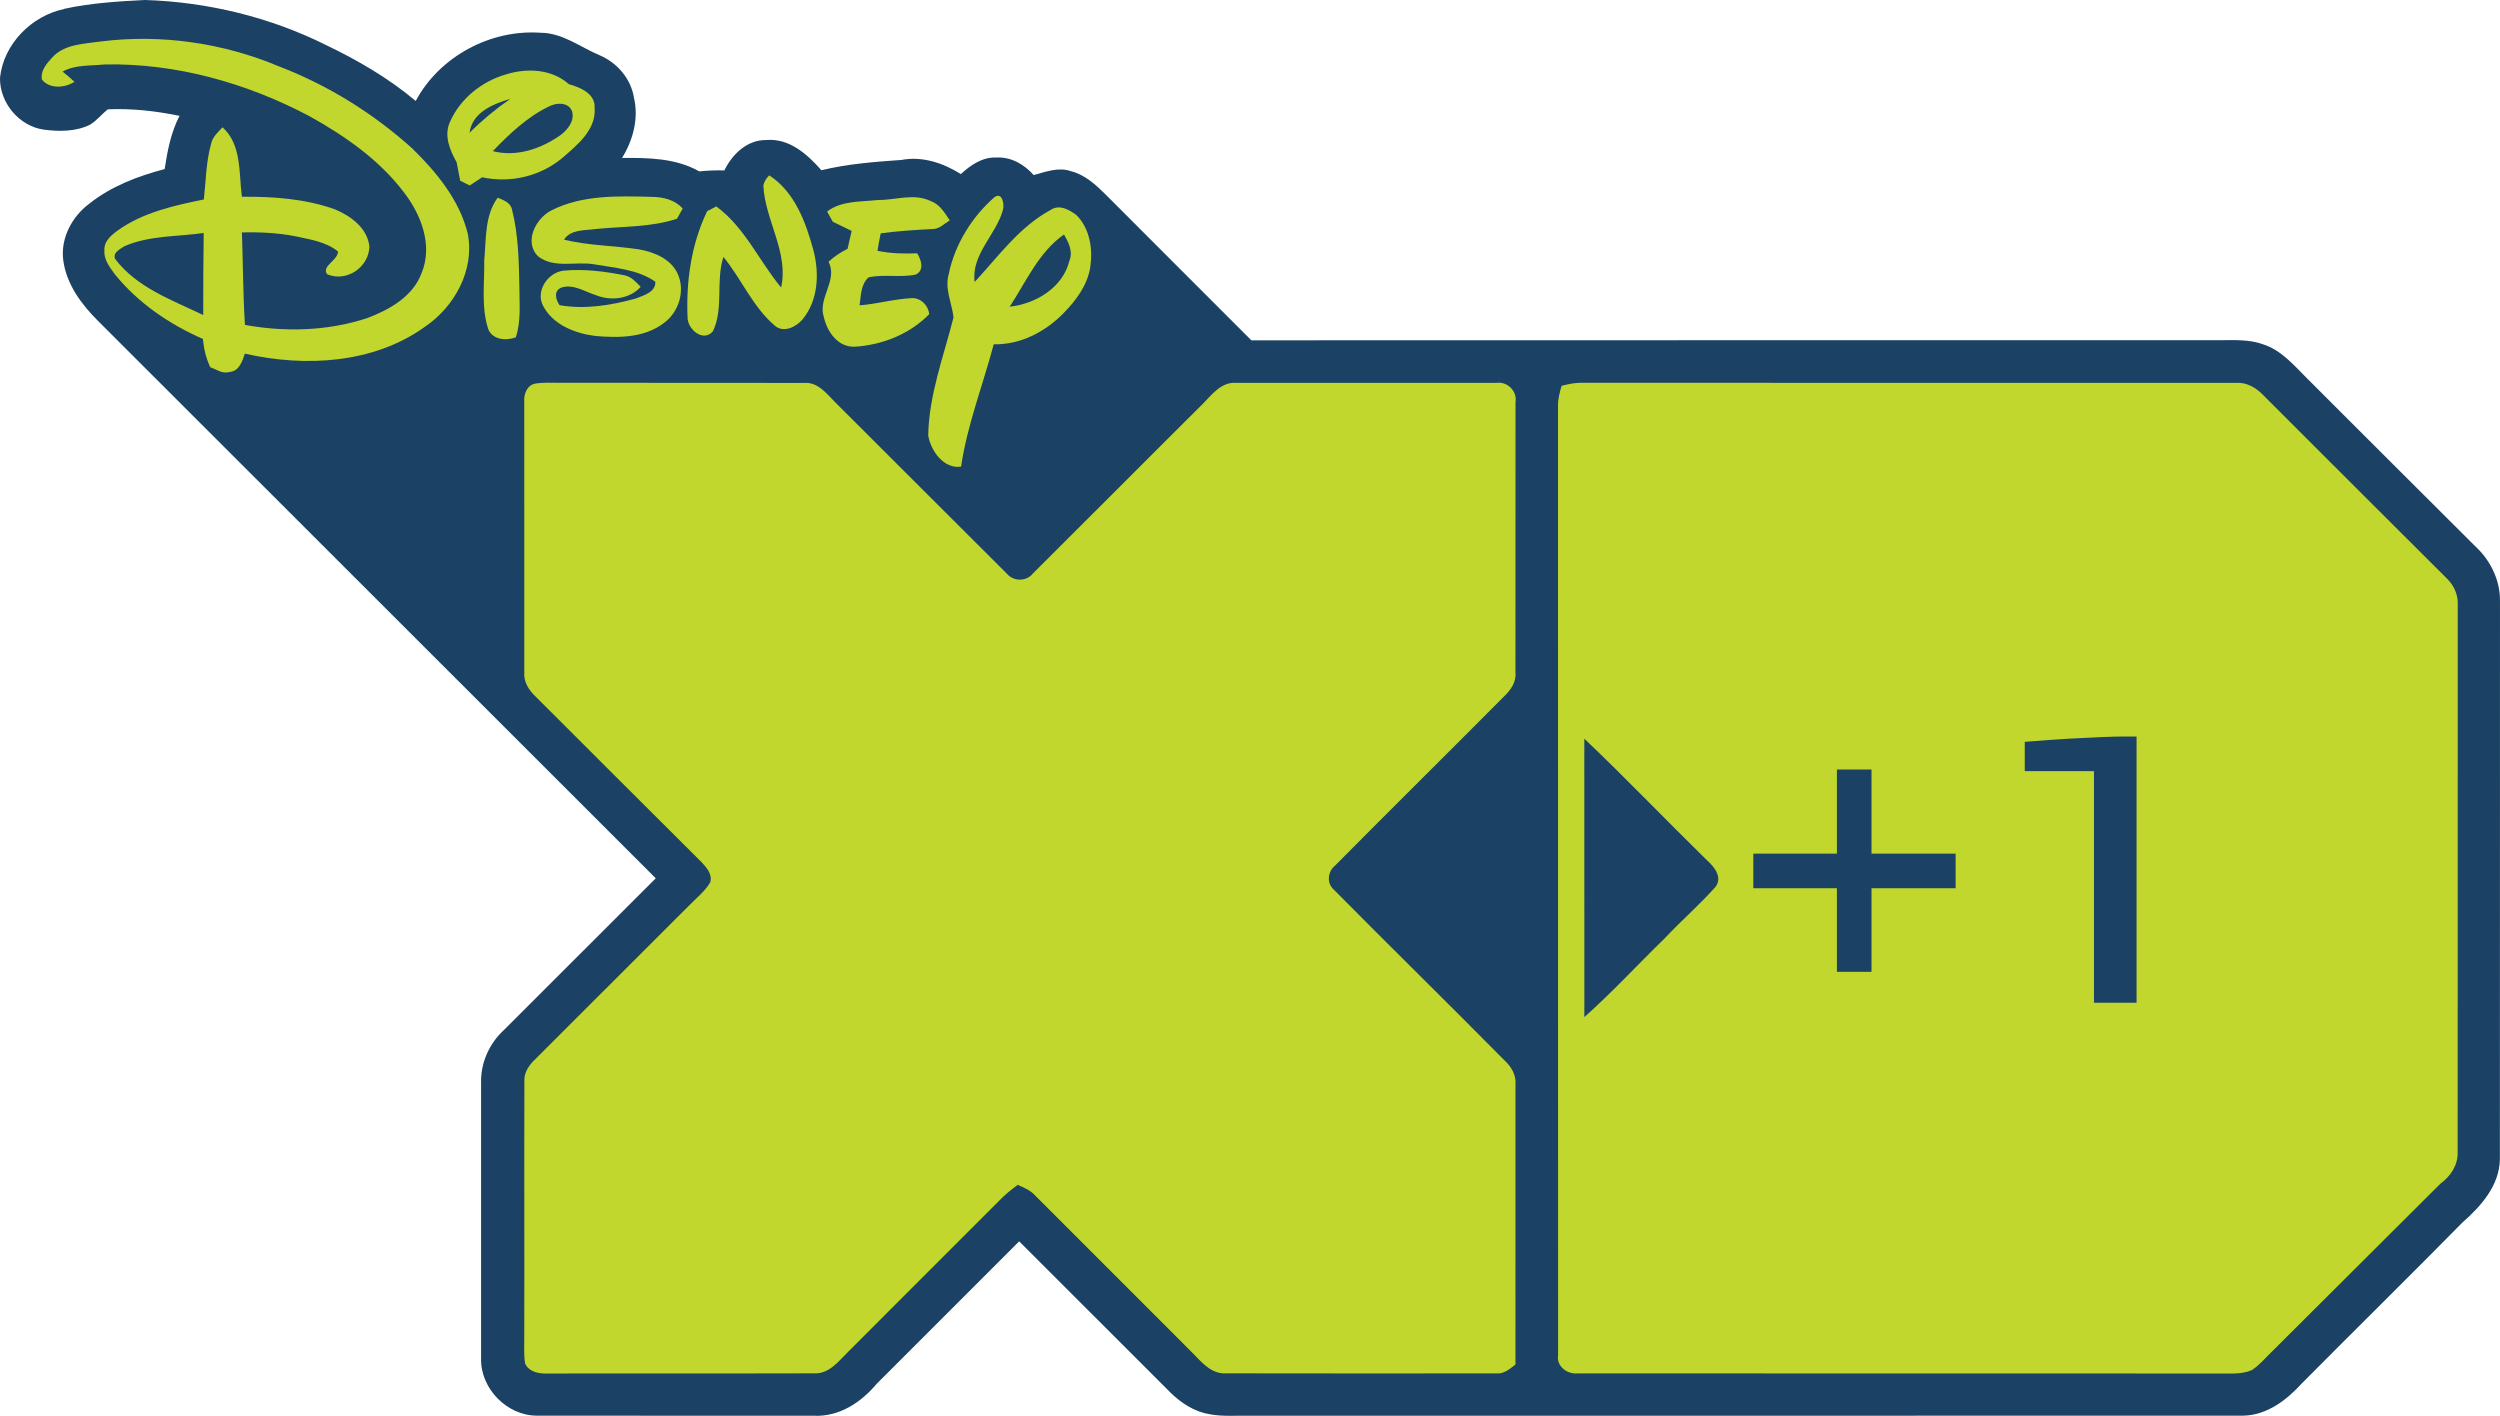
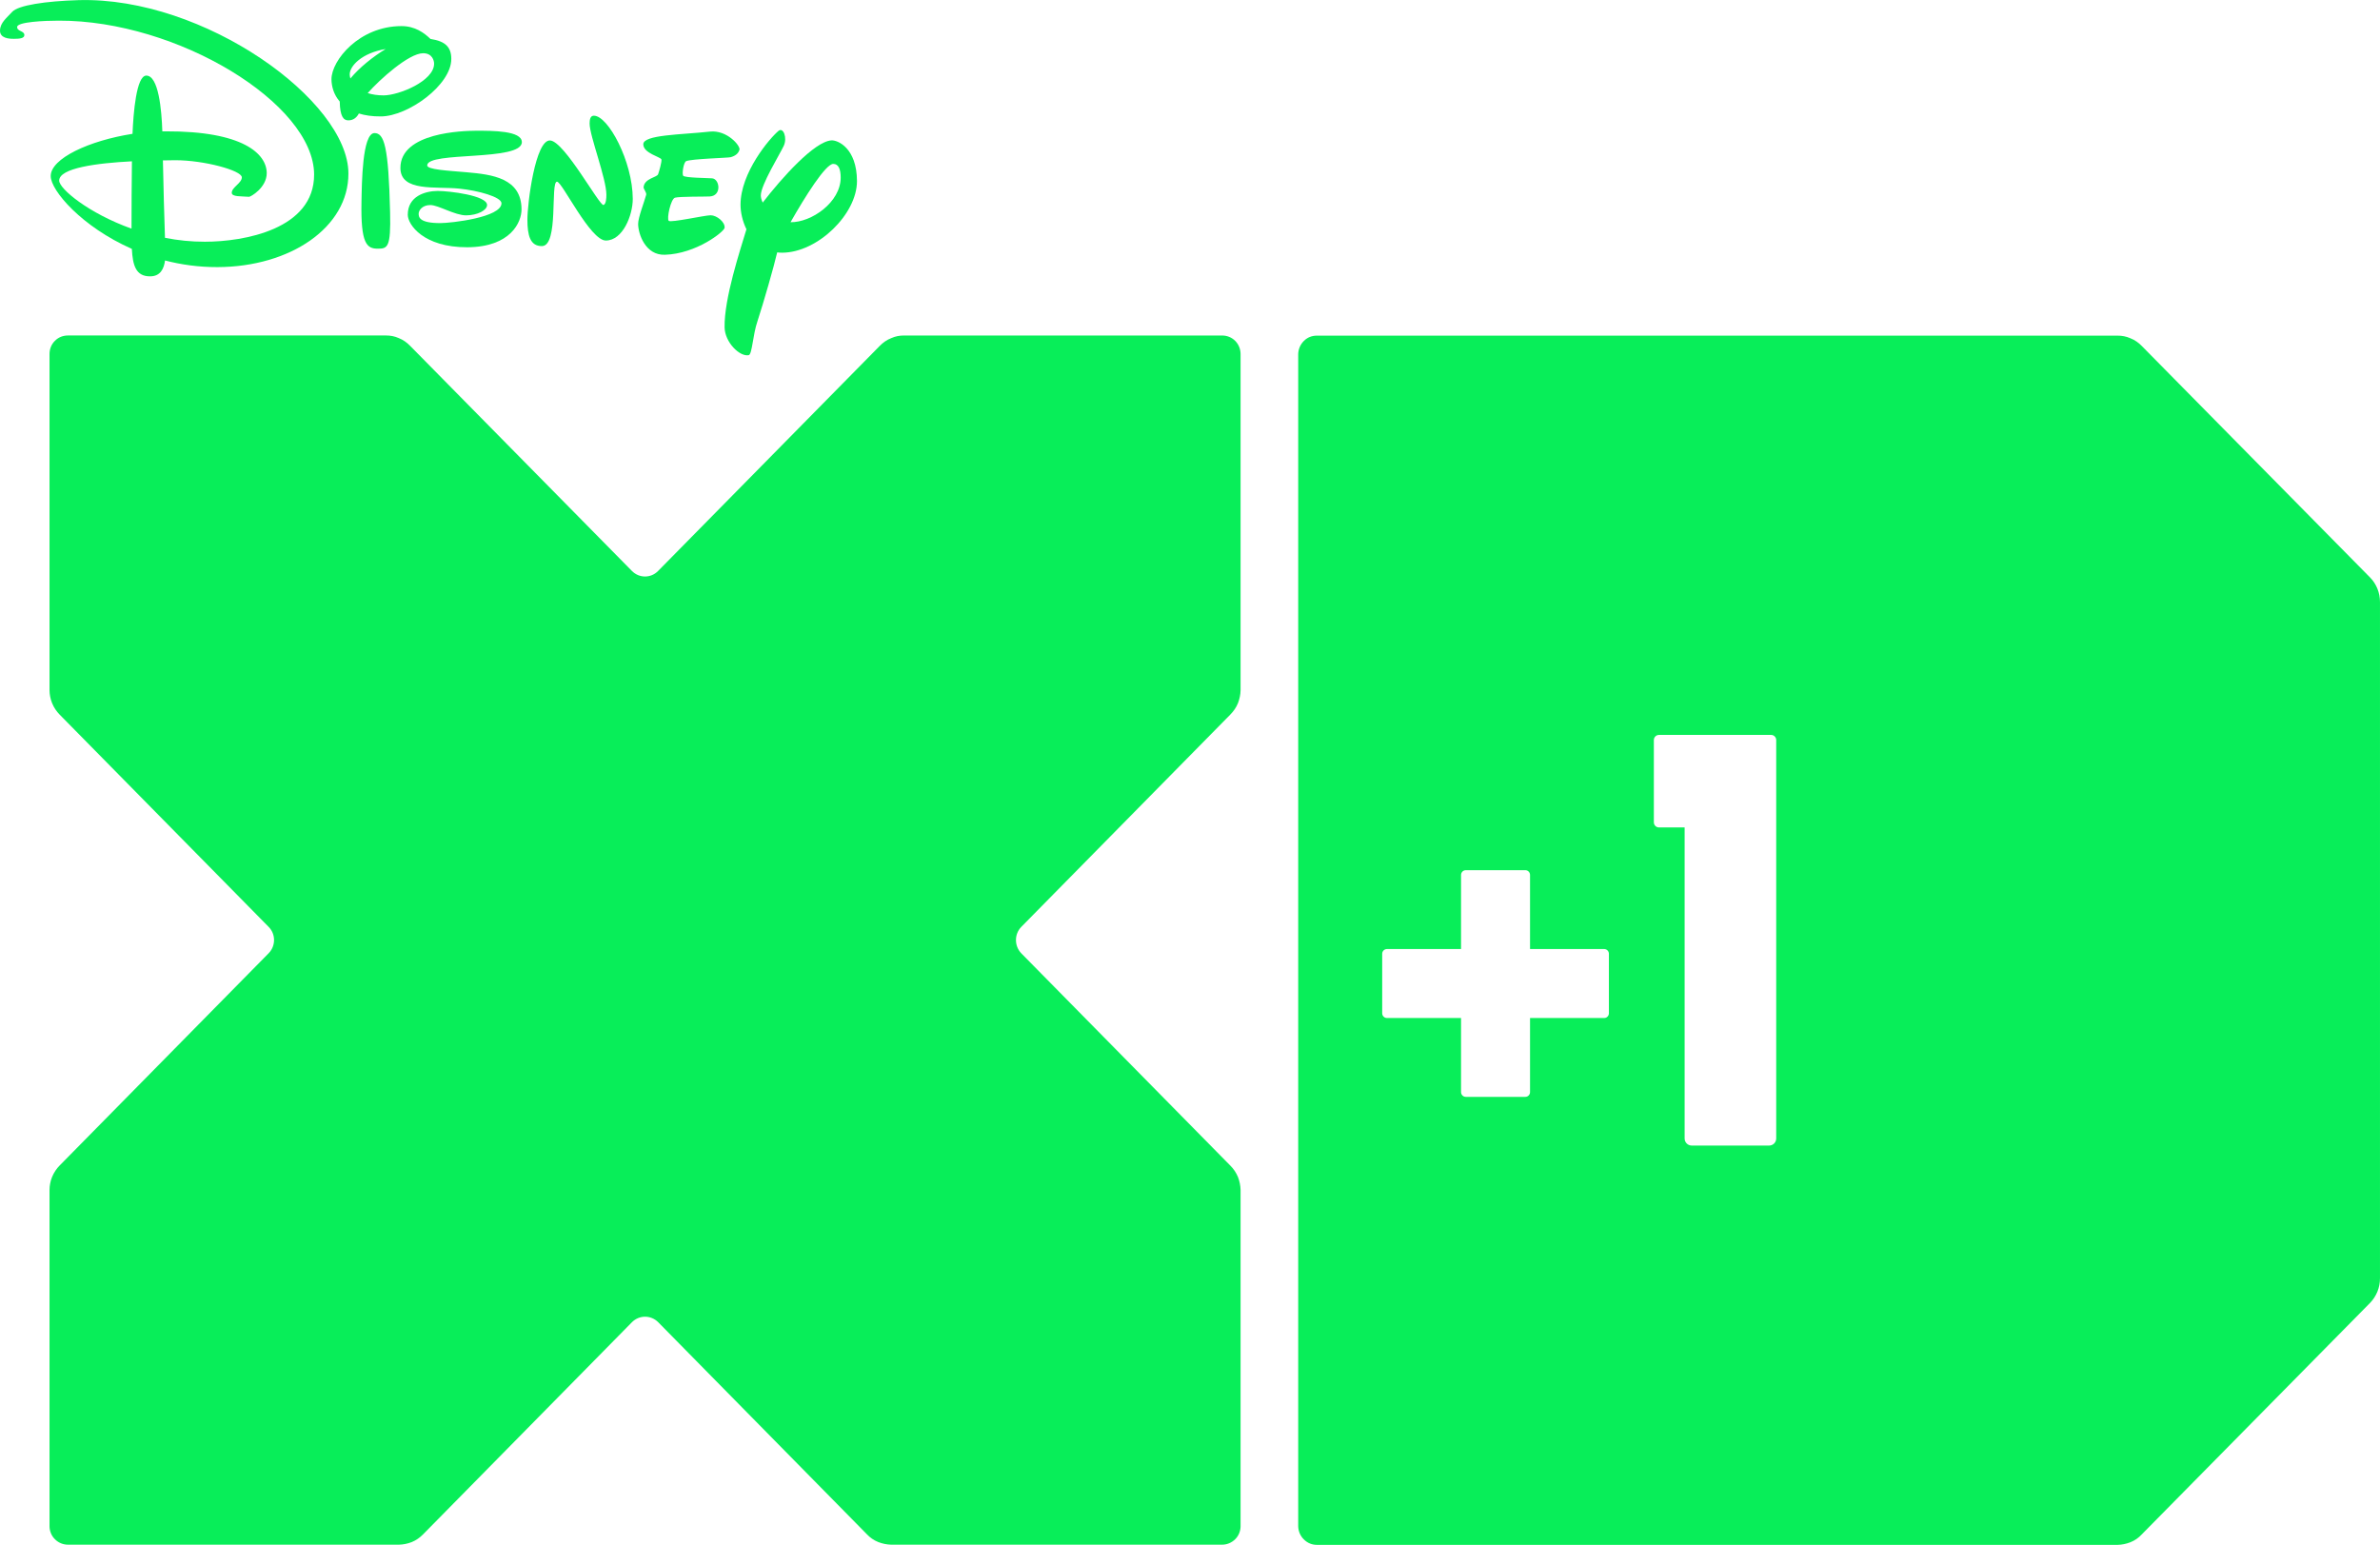
- <svg xmlns="http://www.w3.org/2000/svg" height="339.79" width="600" version="1.1" viewBox="0 0 480 271.832">
-   <path d="M12.31,1.698c5.099-1.109,10.334-1.44,15.537-1.7,12.001,0.389,23.943,3.269,34.711,8.634,6.124,2.925,12.052,6.377,17.262,10.754,4.547-8.523,14.323-13.772,23.94-13.097,4.229,0,7.635,2.757,11.366,4.32,3.347,1.408,6,4.482,6.584,8.109,0.967,3.983-0.162,8.193-2.277,11.612,5.027-0.052,10.328,0.026,14.829,2.575,1.596-0.162,3.205-0.234,4.813-0.182,1.524-3.133,4.392-5.91,8.096-5.838,4.385-0.37,7.849,2.744,10.535,5.799,5.027-1.213,10.191-1.615,15.335-1.972,4.009-0.772,8.07,0.577,11.443,2.712,1.868-1.732,4.184-3.315,6.85-3.179,2.796-0.149,5.332,1.323,7.129,3.367,2.296-0.616,4.736-1.576,7.103-0.759,2.731,0.662,4.859,2.653,6.798,4.58,9.27,9.322,18.605,18.585,27.888,27.907,61.956-0.039,123.92,0,185.87-0.019,2.809-0.006,5.702-0.195,8.394,0.791,3.522,1.129,5.949,4.061,8.479,6.578,11.035,11.002,22.023,22.036,33.077,33.012,2.465,2.627,4.002,6.176,3.925,9.808-0.026,35.685,0.019,71.37-0.019,107.06-0.084,5.04-3.607,9.01-7.188,12.15-10.198,10.354-20.563,20.538-30.8,30.852-2.919,3.218-6.695,6.124-11.223,6.234-63.818,0.032-127.63,0-191.45,0.013-2.348-0.026-4.722,0.156-7.045-0.279-2.854-0.467-5.397-2.082-7.441-4.067-9.691-9.737-19.461-19.402-29.153-29.133-9.095,9.134-18.241,18.209-27.342,27.335-2.99,3.587-7.213,6.377-12.06,6.15-17.735-0.026-35.471,0.013-53.2-0.019-5.767,0-10.866-5.254-10.71-11.002,0.006-17.748,0-35.49,0-53.232-0.013-3.633,1.609-7.207,4.255-9.678,9.765-9.75,19.515-19.52,29.285-29.26-35.66-35.65-71.351-71.312-107.04-106.97-3.211-3.179-6.104-7.077-6.72-11.677-0.558-4.197,1.654-8.394,4.976-10.866,4.216-3.36,9.328-5.3,14.492-6.662,0.538-3.516,1.2-7.025,2.854-10.217-4.521-0.928-9.14-1.453-13.759-1.252-1.194,0.934-2.134,2.173-3.445,2.965-2.724,1.33-5.877,1.323-8.822,0.941-4.768-0.643-8.543-5.19-8.44-9.977,0.681-6.474,6.052-11.884,12.332-13.195" fill="#1b4265" />
-   <path d="M9.858,11.234c2.303-2.783,6.227-2.796,9.516-3.276,11.541-1.44,23.424,0.272,34.141,4.768,9.425,3.607,18.15,9.03,25.643,15.783,4.671,4.567,9.056,9.88,10.652,16.354,1.375,6.967-2.562,14.083-8.284,17.923-9.886,7.058-22.989,7.732-34.511,5.112-0.474,1.46-1.129,3.419-2.971,3.522-1.323,0.422-2.504-0.499-3.685-0.928-0.784-1.706-1.238-3.535-1.4-5.41-6.481-2.848-12.514-6.948-16.97-12.501-0.98-1.343-2.102-2.822-1.946-4.586-0.071-1.68,1.31-2.828,2.53-3.724,4.859-3.483,10.814-4.807,16.568-5.974,0.396-3.587,0.415-7.259,1.408-10.756,0.292-1.291,1.323-2.173,2.18-3.101,3.711,3.347,3.114,8.809,3.711,13.337,6.02-0.052,12.17,0.376,17.878,2.42,3.036,1.272,6.24,3.6,6.604,7.136-0.091,3.97-4.379,6.922-8.115,5.319-1.122-1.596,2.056-2.614,2.095-4.359-2.238-1.836-5.177-2.277-7.914-2.874-3.464-0.707-7.012-0.882-10.542-0.791,0.221,5.923,0.201,11.839,0.584,17.755,7.784,1.421,16.016,1.174,23.56-1.336,4.229-1.609,8.738-4.158,10.367-8.654,2.173-5.229-0.065-11.113-3.321-15.355-4.744-6.312-11.361-10.917-18.198-14.719-12.072-6.389-25.662-10.223-39.375-9.945-2.699,0.298-5.605,0.006-8.05,1.375,0.791,0.623,1.55,1.272,2.283,1.953-1.81,1.194-4.787,1.427-6.247-0.422-0.305-1.583,0.798-2.965,1.81-4.048m14.045,36.037c-0.817,0.538-2.27,1.207-1.823,2.413,4.158,5.527,10.924,7.92,16.937,10.801-0.019-5.248,0.039-10.496,0.091-15.75-5.073,0.727-10.418,0.448-15.206,2.536z" fill="#c1d72d" />
-   <path d="m97.205,14.263c4.035-1.233,8.732-1.018,12.014,1.901,2.199,0.61,5.105,1.81,4.95,4.56,0.311,4.21-3.315,7.084-6.163,9.575-4.275,3.561-9.996,4.911-15.439,3.743-0.785,0.532-1.583,1.057-2.381,1.57-0.61-0.305-1.213-0.61-1.823-0.915-0.24-1.181-0.467-2.355-0.688-3.535-1.297-2.335-2.491-5.125-1.278-7.752,1.933-4.47,6.163-7.823,10.808-9.147m-7.05,11.229c2.4-2.407,5.027-4.567,7.817-6.506-3.302,0.96-7.324,2.614-7.817,6.506m15.251-5.053c-4.178,2.005-7.609,5.28-10.788,8.582,4.573,1.174,9.309-0.461,13.033-3.107,1.362-1.032,2.653-2.64,2.212-4.457-0.61-1.875-3.017-1.797-4.457-1.018z" fill="#c1d72d" />
-   <path d="m146.56,35.624c0.175-0.746,0.558-1.401,1.135-1.959,4.891,3.192,6.999,8.945,8.466,14.33,1.181,4.45,0.973,9.652-2.082,13.337-1.233,1.447-3.626,2.647-5.293,1.213-4.262-3.6-6.396-8.965-9.886-13.208-1.524,4.632,0.104,9.795-2.017,14.259-1.849,2.205-4.911-0.37-4.872-2.692-0.298-6.915,0.727-14.083,3.769-20.362,0.584-0.298,1.161-0.603,1.745-0.908,5.468,4.002,8.212,10.464,12.449,15.569,1.512-6.727-3.094-12.942-3.412-19.578z" fill="#c1d72d" />
-   <path d="m105.81,40.425c5.968-3.049,12.857-2.789,19.363-2.627,2.16,0.026,4.411,0.564,5.903,2.238-0.363,0.649-0.727,1.297-1.083,1.953-5.099,1.706-10.542,1.44-15.828,2.005-2.024,0.279-4.619,0.052-5.877,2.024,4.722,1.148,9.62,1.135,14.408,1.862,2.913,0.512,6.117,1.836,7.421,4.69,1.498,3.276,0.208,7.382-2.666,9.458-3.73,2.861-8.732,2.874-13.201,2.471-3.912-0.499-8.193-2.18-10.042-5.916-1.369-2.828,1.031-6.273,3.996-6.617,3.938-0.363,7.882,0.13,11.742,0.902,1.304,0.266,2.193,1.31,3.068,2.212-2.154,2.361-5.715,2.75-8.582,1.596-2.147-0.649-4.314-2.212-6.63-1.466-1.55,0.603-1.122,2.329-0.363,3.386,4.833,0.843,9.828,0.045,14.505-1.246,1.518-0.584,3.996-1.239,3.879-3.263-3.406-2.374-7.707-2.627-11.664-3.328-3.587-0.649-7.81,0.889-10.898-1.583-2.692-2.783-0.402-7.213,2.549-8.751z" fill="#c1d72d" />
-   <path d="m168.59,38.401c3.367,0.039,6.928-1.369,10.14,0.221,1.713,0.616,2.66,2.257,3.62,3.685-1.044,0.629-1.985,1.687-3.295,1.667-3.328,0.162-6.656,0.383-9.957,0.824-0.24,1.116-0.448,2.232-0.623,3.36,2.51,0.512,5.073,0.59,7.622,0.474,0.785,1.239,1.434,3.315-0.298,4.087-2.965,0.623-6.065-0.117-9.036,0.538-1.505,1.336-1.46,3.529-1.719,5.365,3.386-0.259,6.688-1.233,10.088-1.382,1.68-0.039,3.14,1.44,3.269,3.081-3.691,3.814-9.049,5.942-14.31,6.247-3.224,0.117-5.261-2.854-5.91-5.676-1.213-3.646,2.744-7.064,0.902-10.626,1.07-1.032,2.335-1.823,3.652-2.497,0.259-1.142,0.532-2.283,0.785-3.432-1.213-0.584-2.426-1.174-3.633-1.771-0.363-0.655-0.727-1.304-1.083-1.959,2.789-2.115,6.48-1.842,9.789-2.205z" fill="#c1d72d" />
-   <path d="m190.96,37.836c1.492-1.018,1.894,1.401,1.615,2.433-1.297,4.794-6.143,8.589-5.443,13.876,4.541-4.911,8.608-10.607,14.609-13.85,1.661-1.116,3.561-0.026,4.943,1.006,2.582,2.588,3.172,6.552,2.64,10.042-0.564,3.47-2.75,6.383-5.164,8.829-3.497,3.555-8.284,6.059-13.363,5.929-2.082,7.836-5.079,15.446-6.273,23.495-3.334,0.487-5.793-3.036-6.305-5.962,0.123-7.804,2.971-15.219,4.859-22.704-0.318-2.77-1.745-5.494-0.915-8.329,1.161-5.67,4.457-10.976,8.796-14.764m2.906,21.044c5.002-0.532,10.23-3.678,11.463-8.829,0.727-1.784-0.162-3.503-1.044-5.027-4.852,3.386-7.259,9.056-10.418,13.856z" fill="#c1d72d" />
-   <path d="m95.551,37.966c1.116,0.448,2.497,0.941,2.757,2.283,1.226,4.839,1.317,9.893,1.414,14.862-0.006,3.224,0.35,6.545-0.688,9.659-1.829,0.675-4.288,0.519-5.242-1.434-1.447-4.294-0.746-8.913-0.817-13.35,0.396-4.061,0.045-8.556,2.575-12.021z" fill="#c1d72d" />
-   <path d="m102.76,73.651c1.622-0.272,3.269-0.136,4.904-0.156,15.582,0.045,31.164-0.019,46.739,0.026,2.569-0.195,4.249,1.972,5.851,3.613,11.041,11.002,22.042,22.049,33.09,33.038,1.258,1.505,3.743,1.498,4.963-0.052,10.95-10.885,21.822-21.848,32.772-32.72,1.712-1.79,3.522-4.119,6.292-3.886,16.652-0.019,33.311,0,49.969-0.006,2.043-0.305,4.009,1.609,3.639,3.672-0.019,17.32,0,34.64-0.013,51.954,0.188,1.842-0.941,3.393-2.199,4.593-10.788,10.86-21.679,21.614-32.454,32.487-1.369,1.103-1.635,3.308-0.279,4.541,10.86,10.976,21.9,21.783,32.753,32.766,1.323,1.194,2.348,2.822,2.186,4.677-0.006,17.93,0.006,35.86-0.006,53.79-1.07,0.817-2.186,1.836-3.633,1.706-17.288,0.006-34.582,0.026-51.87-0.013-2.757,0.195-4.599-1.953-6.318-3.736-10.14-10.191-20.336-20.317-30.482-30.495-0.889-0.954-2.108-1.447-3.263-1.959-1.31,0.954-2.562,1.992-3.678,3.172-9.607,9.646-19.273,19.227-28.874,28.88-1.849,1.816-3.652,4.288-6.565,4.139-17.074,0.052-34.154-0.013-51.228,0.032-1.589,0.065-3.464-0.298-4.223-1.875-0.292-1.609-0.156-3.263-0.175-4.891,0.045-16.451-0.026-32.915,0.026-49.366-0.097-1.576,0.798-2.945,1.875-4.002,9.912-9.899,19.818-19.805,29.73-29.704,1.401-1.44,3.029-2.712,4.074-4.45,0.454-1.557-0.675-2.822-1.641-3.866-10.62-10.568-21.212-21.154-31.806-31.741-1.297-1.22-2.413-2.828-2.251-4.697,0-17.307,0.013-34.608-0.006-51.915-0.136-1.466,0.487-3.237,2.102-3.555z" fill="#c1d72d" />
-   <path d="m299.82,74.085c1.213-0.318,2.452-0.59,3.724-0.59,41.951,0.026,83.903,0.013,125.86,0.013,1.842-0.11,3.561,0.817,4.852,2.076,11.91,11.878,23.781,23.8,35.717,35.665,1.258,1.291,2.005,3.068,1.914,4.885-0.026,35.03,0.019,70.053-0.019,105.08,0.084,2.497-1.362,4.638-3.308,6.052-10.821,10.801-21.679,21.582-32.506,32.396-1.207,1.161-2.283,2.491-3.704,3.399-2.154,0.934-4.58,0.59-6.857,0.655-40.861-0.039-81.722,0.006-122.59-0.019-1.985,0.182-4.087-1.336-3.749-3.483-0.032-60.782,0.006-121.58-0.019-182.35-0.013-1.291,0.331-2.543,0.688-3.769" fill="#c1d72d" />
-   <path d="m304.19,141.83c8.011,7.609,15.647,15.614,23.547,23.34,1.395,1.246,3.049,3.263,1.628,5.125-3.081,3.464-6.61,6.506-9.776,9.899-5.157,5.002-10.023,10.315-15.394,15.089-0.013-17.82-0.006-35.639-0.006-53.453z" fill="#1b4265" />
-   <path d="m359.33,186.59-6.644,0,0-16.049-16.049,0,0-6.644,16.049,0,0-16.151,6.644,0,0,16.151,16.151,0,0,6.644-16.151,0,0,16.049" fill="#1b4265" />
-   <path d="m410.22,192.52-8.178,0,0-44.467-13.289,0,0-5.622c3.339-0.273,6.236-0.477,8.689-0.613,2.453-0.136,4.532-0.238,6.236-0.307,1.772-0.068,3.169-0.102,4.191-0.102,1.09,0,1.874,0,2.351,0v51.111" fill="#1b4265" />
+ <svg xmlns="http://www.w3.org/2000/svg" height="389.48" width="600" version="1.1" viewBox="0 0 600 389.475">
+   <g fill="#08ee59" transform="translate(-111.43 -629.05)">
+     <path d="m131.28 629.08c-8.454 0.248-15.253 1.302-16.778 2.954-1.327 1.498-3.032 2.696-3.069 4.697-0.045 1.943 2.209 2.12 3.568 2.103 1.334 0 2.586-0.117 2.569-0.947 0-1.113-1.822-0.876-1.822-2.032 0-1.309 6.99-1.6 10.474-1.6 29.904-0.108 64.339 20.923 64.395 38.77 0.045 13.847-17.727 16.964-27.53 16.964-3.489 0.013-6.86-0.349-10.066-0.983-0.162-4.409-0.412-13.656-0.521-19.519 1.126-0.019 2.187-0.045 3.085-0.045 7.267-0.019 16.804 2.588 16.811 4.308 0 1.474-2.54 2.502-2.54 3.907 0.019 1.052 2.352 0.842 4.352 1.008 0.371 0.045 4.471-2.292 4.466-5.976-0.026-4.866-5.986-10.608-25.465-10.528h-0.855c-0.18-5.472-0.957-14.059-4.044-14.055-2.521 0.019-3.26 9.495-3.472 14.682-10.934 1.708-20.641 6.208-20.622 10.656 0 3.635 7.823 12.779 20.452 18.349 0.223 4.126 0.989 6.946 4.603 6.926 2.619 0 3.49-1.947 3.764-3.999 4.089 1.059 8.522 1.685 13.224 1.67 18.33-0.052 33.06-10.003 33.006-23.629-0.039-18.296-36.358-44.567-67.982-43.68m-4.931 45.5c0-3.174 9.518-4.414 18.336-4.865-0.052 4.999-0.117 12.163-0.102 16.977-10.849-3.883-18.234-10.054-18.234-12.112" />
+     <path d="m205.83 662.6c-3.088 0.033-3.183 12.723-3.271 17.357-0.207 10.552 1.334 11.785 4.104 11.785 2.476 0 3.321-0.304 3.11-9.139-0.389-16.775-1.509-20.003-3.943-20.003" />
+     <path d="m207.46 658.4c6.843-0.033 17.782-7.946 17.742-14.512 0-2.949-1.507-4.478-5.238-5.007-1.586-1.537-3.897-3.264-7.343-3.255-10.688 0.026-17.626 8.693-17.626 13.379 0.006 1.76 0.55 3.875 2.084 5.641 0.066 3.772 0.957 4.745 2.159 4.745 1.347 0 2.163-0.793 2.662-1.734 1.523 0.485 3.358 0.76 5.56 0.742m0.692-5.304c-1.573 0-2.894-0.216-4.023-0.576 3.043-3.46 10.361-10.034 13.97-10.052 2.349 0 2.77 1.912 2.77 2.635-0.002 4.384-8.886 7.976-12.718 7.993m0.509-11.693c-3.268 1.978-6.63 4.696-8.899 7.432-0.1-0.353-0.169-0.709-0.169-1.037 0-2.107 3.033-5.394 9.068-6.395" />
+     <path d="m242.99 664.88c0-2.905-7.424-2.876-11.606-2.871-3.137 0.026-19.029 0.381-19.011 9.395 0.013 6.08 8.917 4.592 14.82 5.198 4.798 0.484 10.629 2.096 10.663 3.685 0 3.585-12.747 5.003-15.356 5.003-5.415 0.033-5.525-1.554-5.525-2.368 0-0.812 0.899-2.179 2.933-2.179 2.018-0.013 6.18 2.61 9.068 2.601 2.852-0.026 5.247-1.301 5.247-2.612 0-2.398-9.52-3.544-12.468-3.544-3.102 0.019-7.548 1.307-7.523 6.019 0 2.45 3.942 8.228 15.014 8.177 10.915-0.052 13.677-6.324 13.661-9.56-0.019-7.871-7.389-8.783-13.814-9.344-4.815-0.421-9.983-0.66-9.964-1.738 0.033-3.599 23.861-0.962 23.861-5.862" />
+     <path d="m261.14 658.22c-0.898 0-1.067 0.967-1.067 1.986 0 3.116 4.227 13.827 4.227 17.948 0 0.841-0.066 2.359-0.727 2.572-1.008 0.295-9.797-15.986-13.432-16.264-3.751-0.292-5.77 15.972-5.75 19.977 0 3.971 0.707 6.673 3.637 6.655 4.325 0 2.085-16.24 3.823-16.24 1.296 0 8.373 14.854 12.315 14.837 4.266-0.013 6.794-6.373 6.785-10.506-0.026-9.445-6.219-20.999-9.811-20.966" />
+     <path d="m290.6 683.32c-1.51 0-10.018 1.914-10.577 1.408-0.567-0.526 0.5-5.506 1.562-5.835 1.066-0.33 7.721-0.249 8.778-0.314 3.09-0.179 2.507-4.41 0.6-4.571-0.972-0.089-6.973-0.107-7.316-0.669-0.314-0.547 0.111-3.373 0.767-3.663 1.381-0.592 10.511-0.817 11.202-0.995 1.14-0.305 1.967-0.913 2.239-1.893 0.271-0.996-3.171-5.018-7.433-4.563-7.329 0.804-16.817 0.769-16.817 3.199 0 2.281 4.46 3.197 4.572 3.831 0.118 0.608-0.573 2.976-0.835 3.721-0.262 0.792-3.454 1.036-3.66 3.242-0.045 0.521 0.796 1.316 0.649 1.954-0.506 1.866-2.03 5.731-2.027 7.32 0 2.475 1.807 7.97 6.771 7.784 7.865-0.243 14.905-5.809 15.026-6.79 0.162-1.457-1.993-3.165-3.501-3.165" />
+     <path d="m321.05 664.44c-4.295 0.238-12.533 9.461-17.34 15.681-0.306-0.639-0.475-1.253-0.475-1.796-0.013-2.656 4.866-10.522 5.777-12.503 0.951-2.04-0.117-4.768-1.31-3.785-2.28 1.897-9.601 10.571-9.584 18.636 0 1.855 0.475 4.107 1.491 6.176-1.626 5.406-5.631 17.446-5.509 24.741 0.075 3.767 3.83 7.468 6.092 6.997 0.86-0.204 1.028-5.157 2.179-8.498 1.573-4.827 4.117-13.652 4.988-17.41 0.412 0.045 0.824 0.078 1.266 0.078 8.938-0.033 18.864-9.729 18.85-18.061-0.033-8.363-4.901-10.358-6.425-10.254m-10.325 20.627c3.604-6.338 8.846-14.732 10.776-14.699 1.353 0 1.867 1.401 1.867 3.449 0 6.199-7.357 11.337-12.643 11.25" />
+     <path d="m424.18 1013.8v-84.76c-0.033-1.113-0.252-2.186-0.655-3.246-0.462-1.109-1.157-2.127-1.951-2.9l-52.656-53.477c-1.818-1.861-1.818-4.874 0-6.709l52.656-53.485c0.794-0.808 1.49-1.762 1.951-2.905 0.401-1.056 0.643-2.175 0.655-3.25v-84.738c0-1.216-0.445-2.433-1.356-3.344-0.926-0.933-2.136-1.35-3.293-1.35h-80.237c-1.067 0-2.13 0.181-3.174 0.659-1.124 0.42-2.075 1.129-2.873 1.925l-55.92 56.786c-1.823 1.855-4.753 1.855-6.598-0.019l-55.93-56.774c-0.778-0.796-1.747-1.505-2.841-1.925-1.06-0.478-2.119-0.659-3.204-0.659h-80.197c-1.168 0-2.384 0.416-3.285 1.35-0.932 0.912-1.356 2.13-1.356 3.327v84.754c0.006 1.073 0.217 2.192 0.641 3.249 0.458 1.142 1.131 2.096 1.912 2.905l52.658 53.486c1.854 1.834 1.854 4.848 0 6.709l-52.658 53.477c-0.781 0.787-1.454 1.79-1.912 2.9-0.422 1.06-0.635 2.148-0.641 3.246v84.76c0 1.194 0.437 2.416 1.356 3.313 0.902 0.924 2.115 1.383 3.285 1.383h83.438c1.093-0.026 2.157-0.243 3.228-0.652 1.095-0.447 2.055-1.123 2.865-1.952l52.644-53.474c1.846-1.86 4.775-1.86 6.625-0.019l52.636 53.49c0.782 0.832 1.751 1.508 2.865 1.951 1.072 0.413 2.139 0.626 3.218 0.655h83.459c1.159 0 2.367-0.459 3.295-1.384 0.908-0.898 1.353-2.118 1.353-3.312" />
+     <path d="m443.4 713.67c-1.195 0-2.365 0.412-3.271 1.344-0.926 0.921-1.4 2.137-1.42 3.334v295.48c0.019 1.196 0.494 2.425 1.42 3.322 0.904 0.924 2.076 1.382 3.271 1.382h201.91c1.053-0.026 2.135-0.247 3.195-0.659 1.126-0.443 2.067-1.121 2.84-1.952l57.622-58.434c0.747-0.772 1.358-1.717 1.8-2.776 0.453-1.113 0.659-2.255 0.659-3.41v-170.45c0-1.145-0.204-2.28-0.659-3.41-0.442-1.068-1.054-2.004-1.8-2.764l-57.61-58.421c-0.774-0.796-1.726-1.497-2.853-1.927-1.06-0.478-2.139-0.659-3.195-0.659h-201.91zm86.262 100.66h28.26c0.715 0 1.293 0.578 1.293 1.293v100.45c0 0.99-0.797 1.788-1.788 1.788h-19.512c-0.99 0-1.788-0.797-1.788-1.788v-78.414h-6.466c-0.715 0-1.293-0.578-1.293-1.293v-20.741c0-0.715 0.578-1.293 1.293-1.293zm-48.697 34.104h14.998c0.666 0 1.192 0.538 1.192 1.204v18.675h18.688c0.666 0 1.192 0.538 1.192 1.204v14.986c0 0.666-0.526 1.204-1.192 1.204h-18.688v18.675c0 0.666-0.526 1.204-1.192 1.204h-14.998c-0.666 0-1.204-0.538-1.204-1.204v-18.675h-18.675c-0.666 0-1.204-0.538-1.204-1.204v-14.986c0-0.666 0.538-1.204 1.204-1.204h18.675v-18.675c0-0.666 0.538-1.204 1.204-1.204z" />
+   </g>
</svg>
